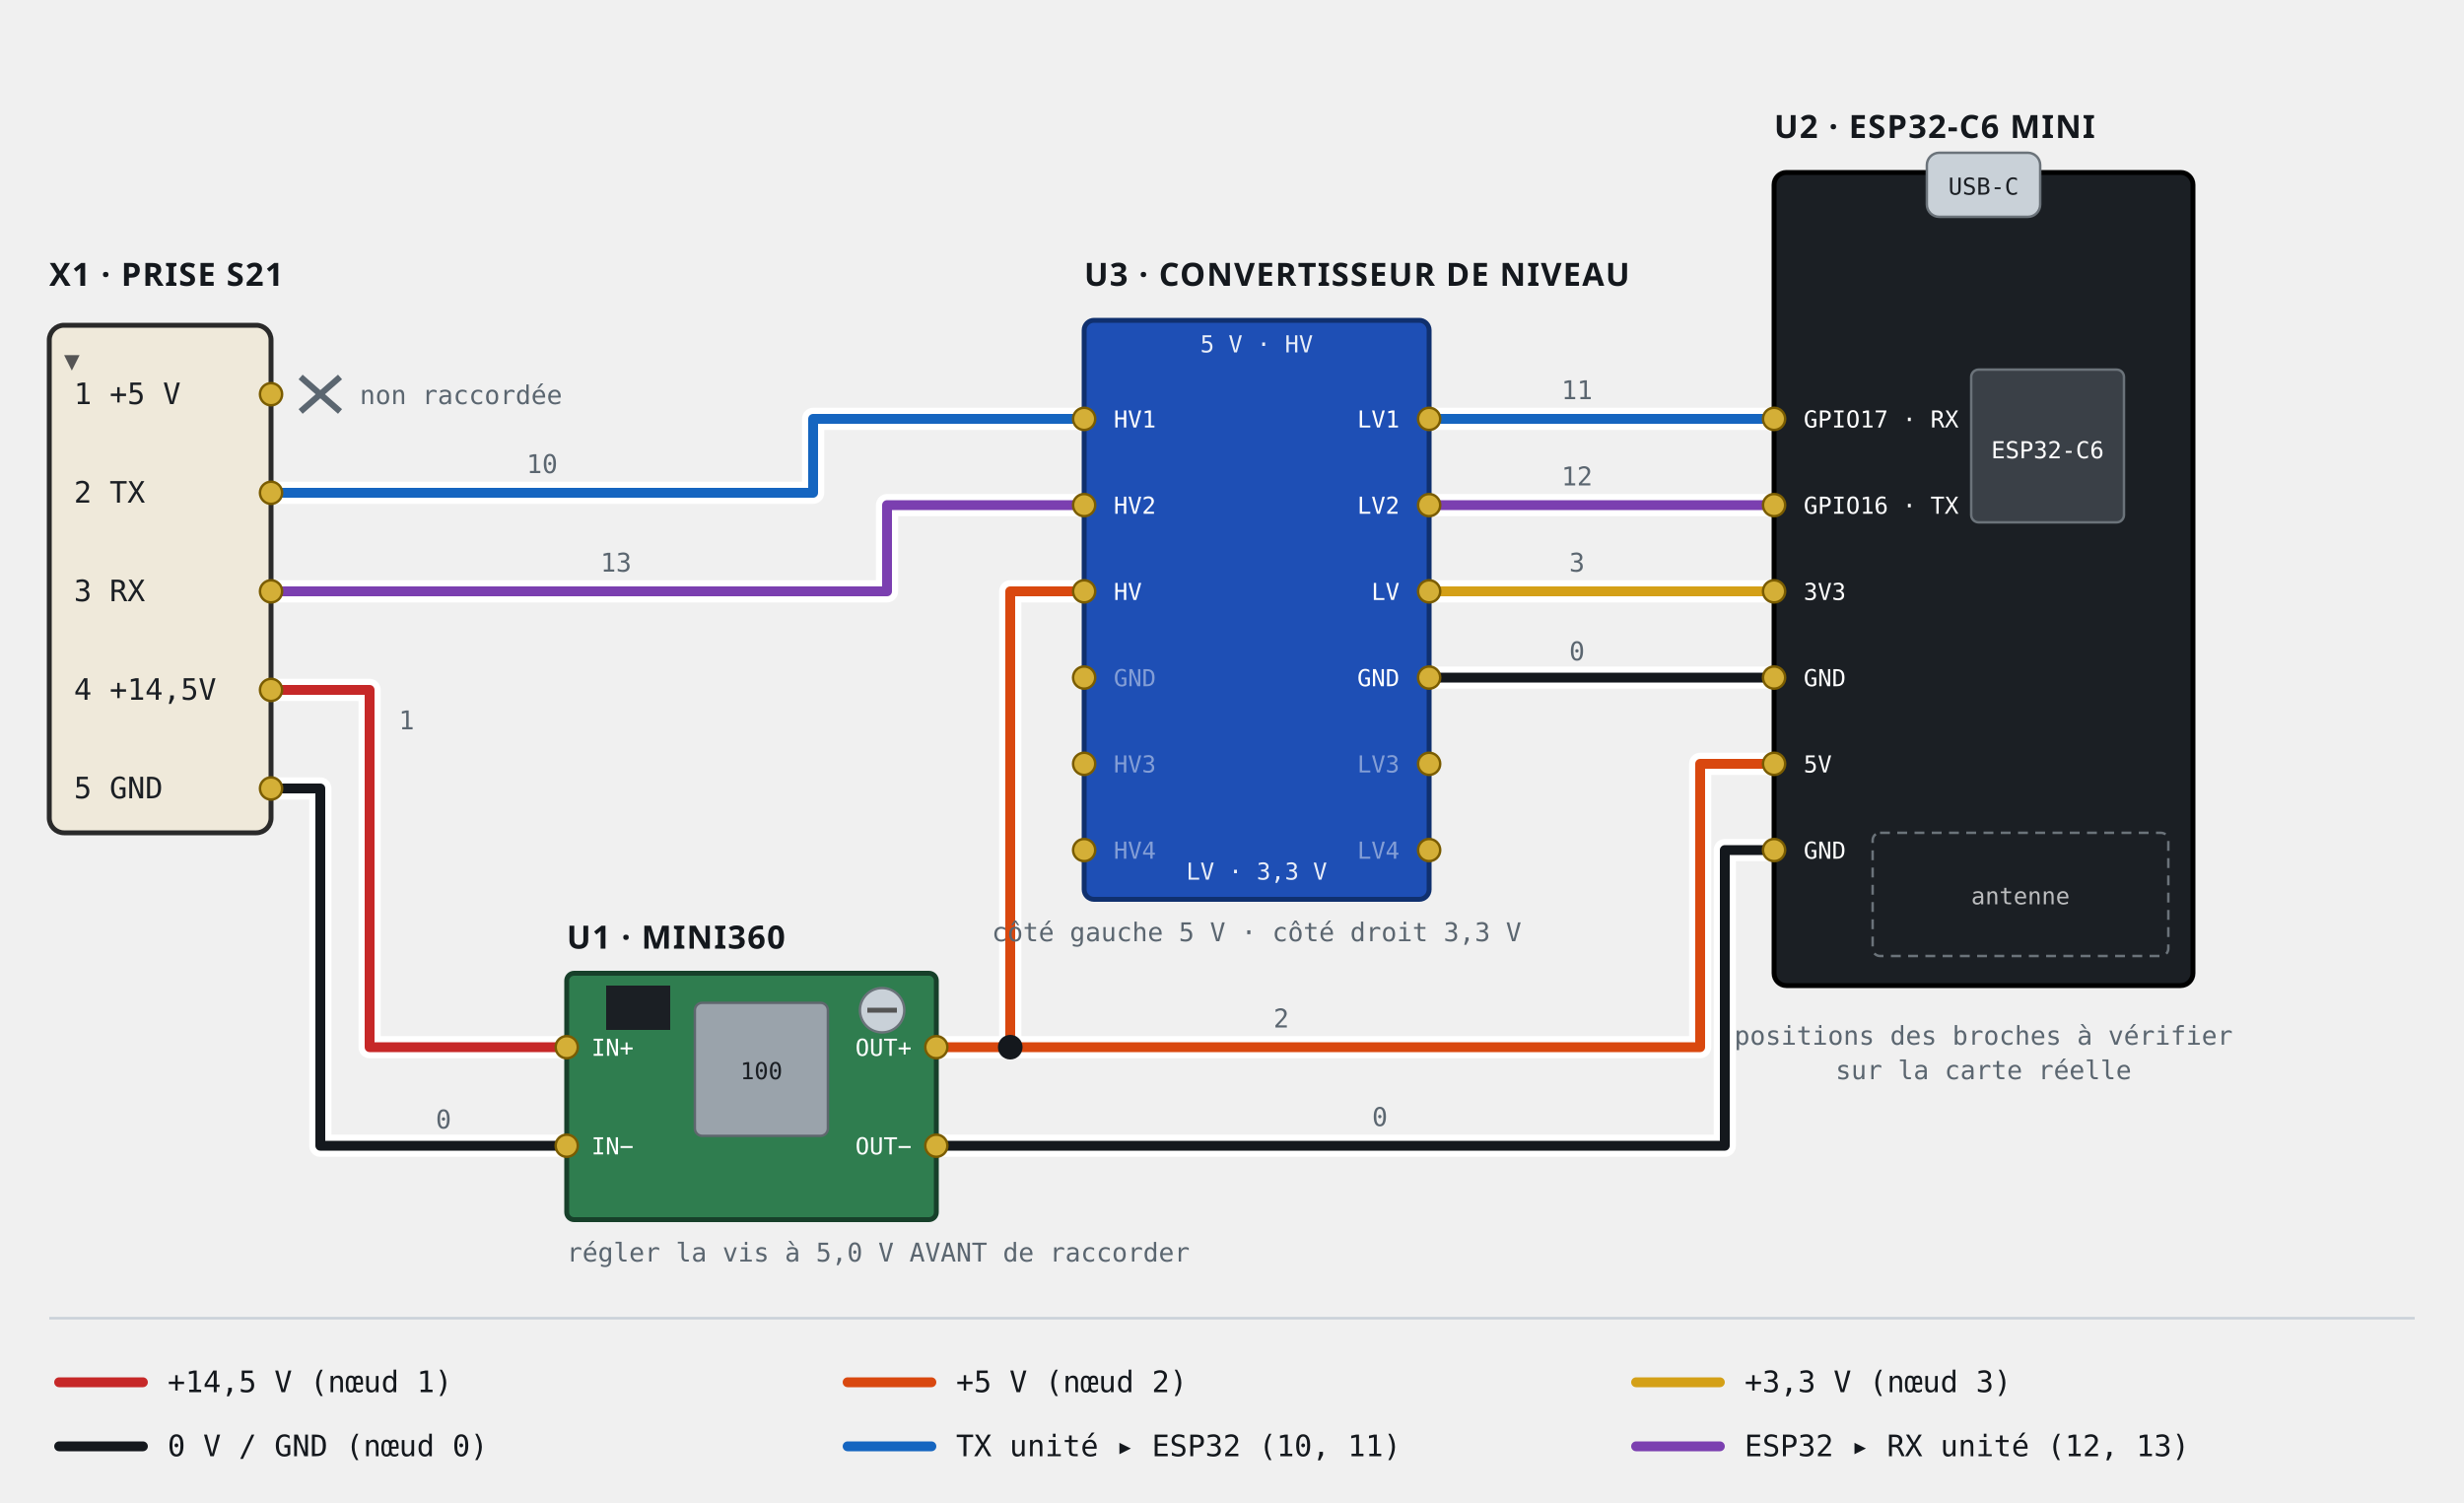
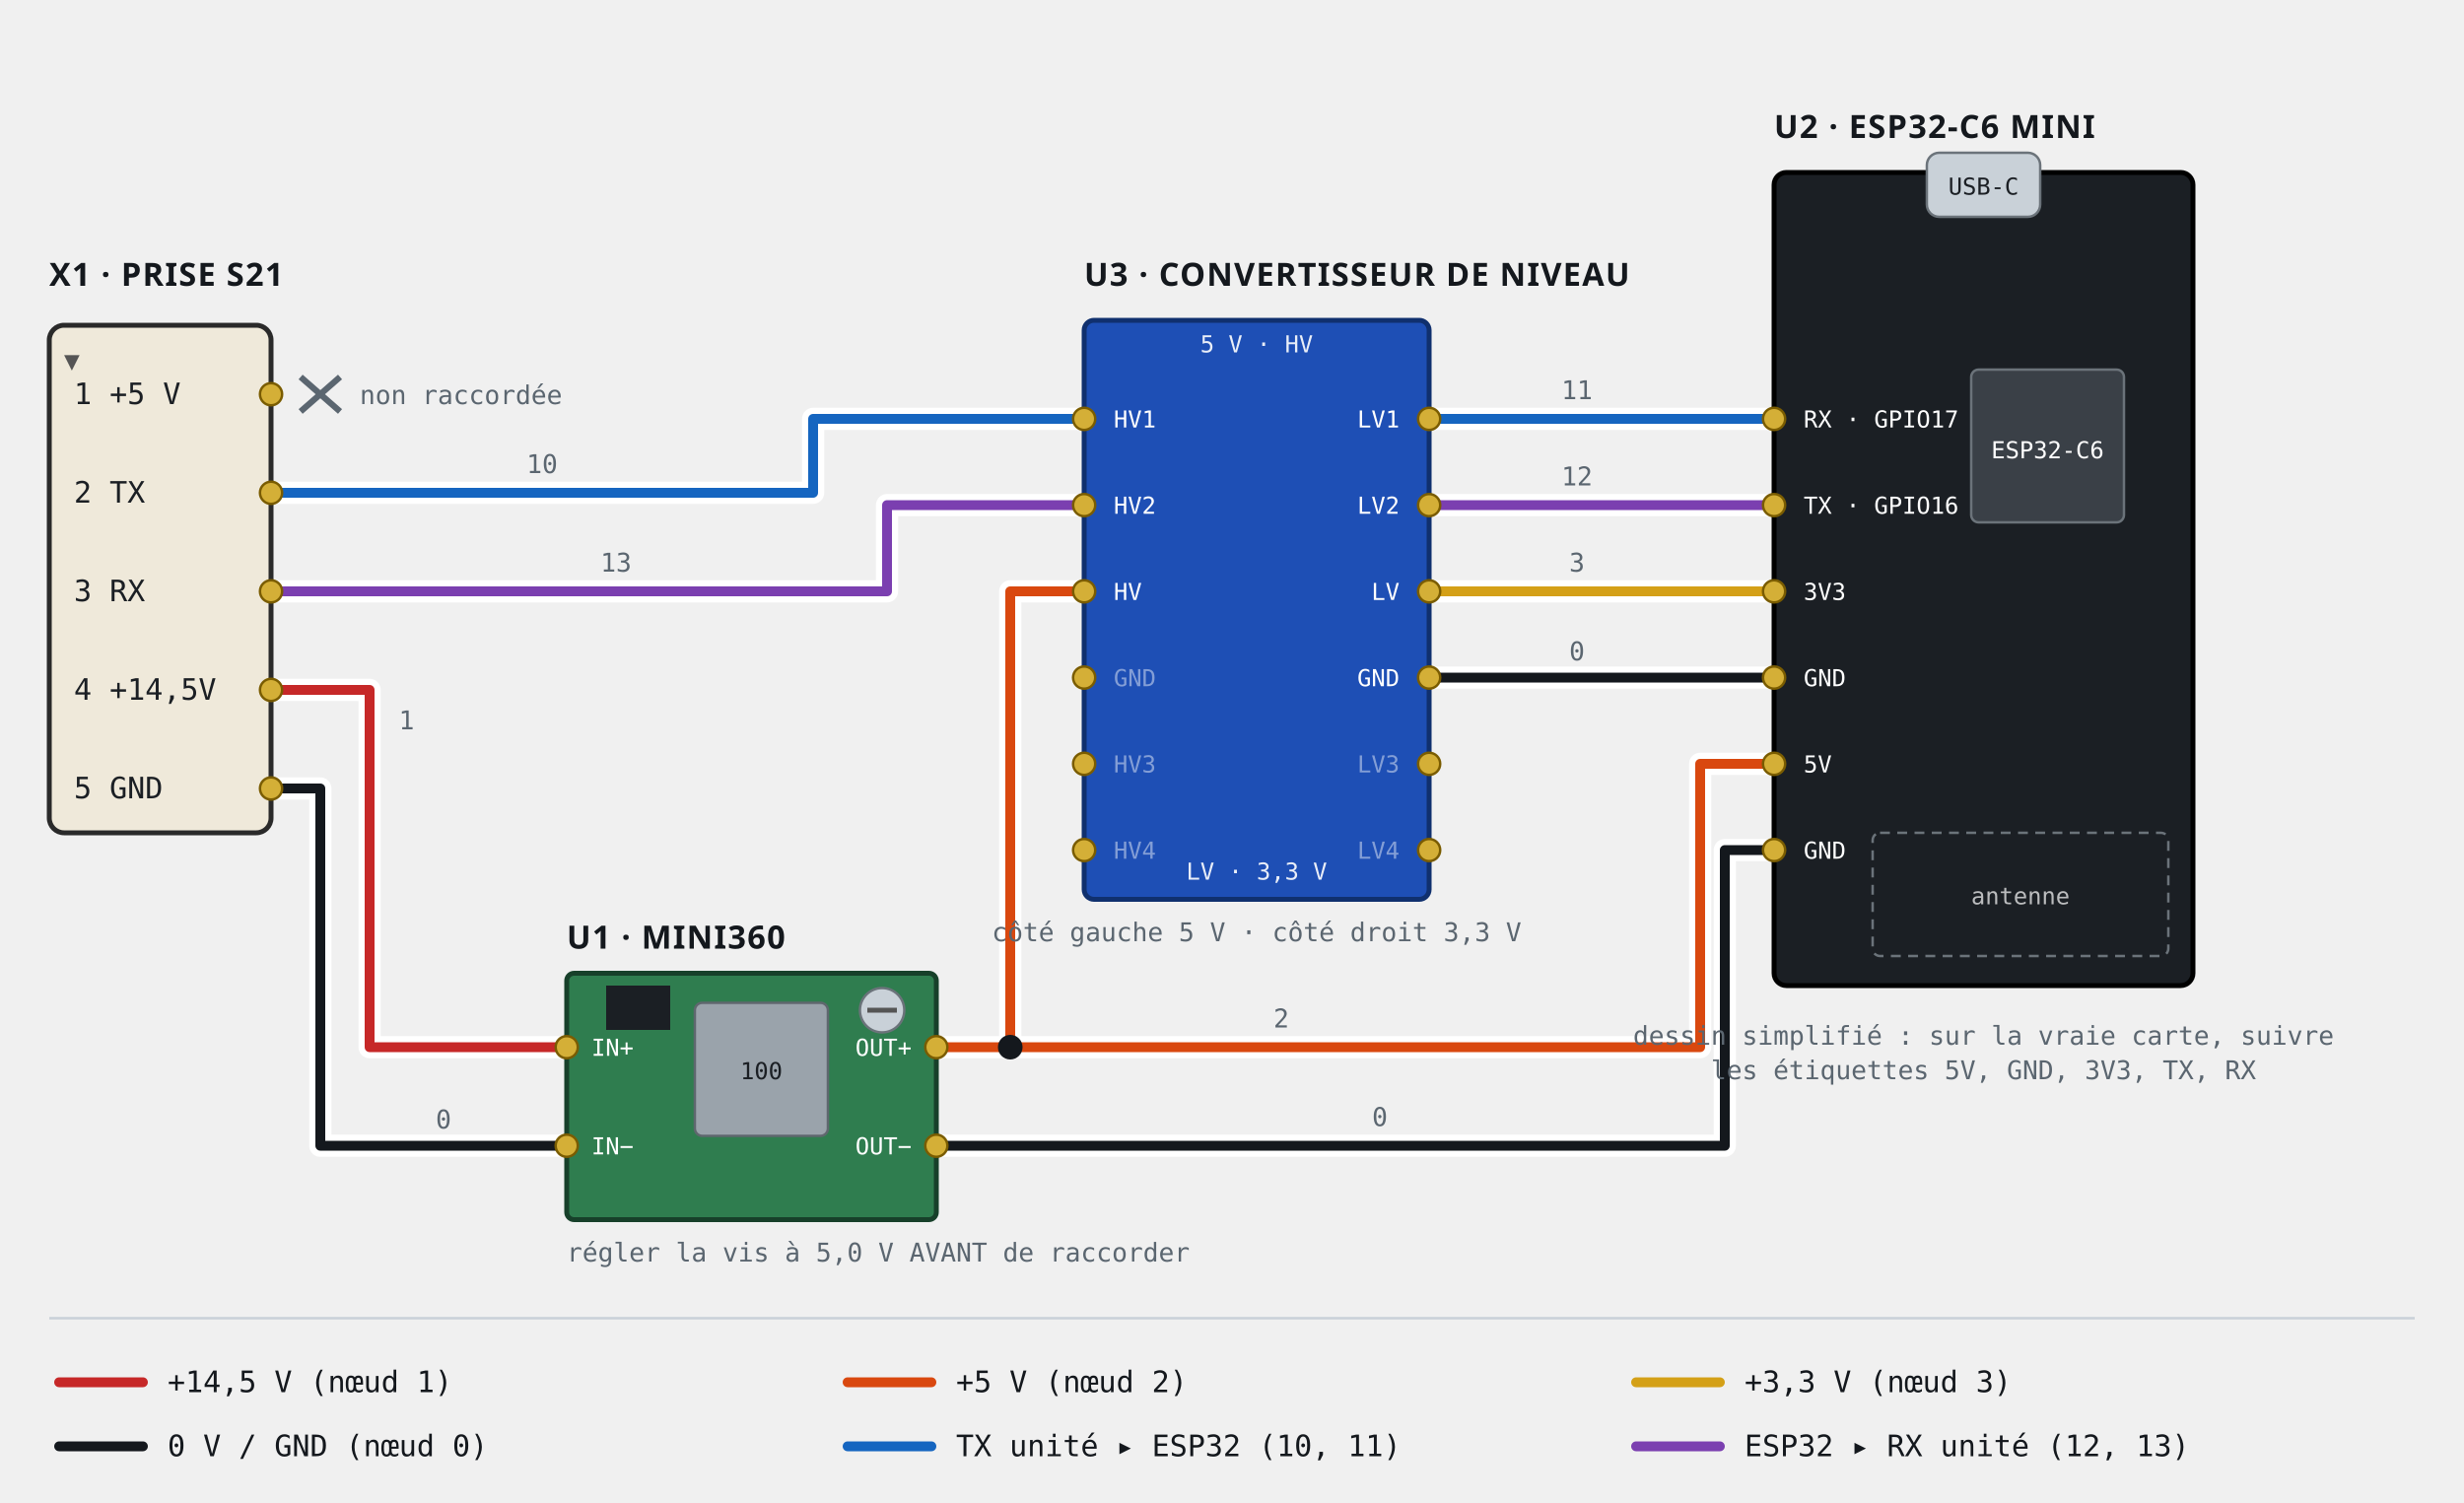
<svg xmlns="http://www.w3.org/2000/svg" viewBox="0 0 1000 610" role="img" aria-label="Schéma visuel des composants du banc S21 branchés entre eux">
  <style>
      .t{font-family:'IBM Plex Mono',ui-monospace,Menlo,Consolas,monospace;fill:#14181d;font-size:12px}
      .tb{font-weight:600} .tm{fill:#5b6670;font-size:10.5px}
      .lb{font-family:'IBM Plex Mono',ui-monospace,Menlo,monospace;font-size:9.5px;fill:#fff}
      .lbd{fill:#1b1f24}
      .hd{font-family:'IBM Plex Sans',system-ui,sans-serif;font-weight:600;font-size:13px;fill:#14181d;letter-spacing:.04em}
      .halo{stroke:#ffffff;stroke-width:9;fill:none;stroke-linecap:round;stroke-linejoin:round}
      .wr{stroke-width:4;fill:none;stroke-linecap:round;stroke-linejoin:round}
      .c14{stroke:#c62828} .c5{stroke:#d9480f} .c33{stroke:#d4a017} .c0{stroke:#14181d} .cs{stroke:#1565c0} .cs2{stroke:#7b3fb0}
      .pin{fill:#d4af37;stroke:#7a5c00;stroke-width:1}
      .jn{fill:#14181d}
    </style>
  <path class="halo" d="M110,280 L150,280 L150,425 L230,425" />
  <path class="wr c14" d="M110,280 L150,280 L150,425 L230,425" />
  <path class="halo" d="M110,320 L130,320 L130,465 L230,465" />
  <path class="wr c0" d="M110,320 L130,320 L130,465 L230,465" />
  <path class="halo" d="M110,200 L330,200 L330,170 L440,170" />
  <path class="wr cs" d="M110,200 L330,200 L330,170 L440,170" />
  <path class="halo" d="M110,240 L360,240 L360,205 L440,205" />
  <path class="wr cs2" d="M110,240 L360,240 L360,205 L440,205" />
  <path class="halo" d="M380,425 L410,425 L410,240 L440,240" />
  <path class="wr c5" d="M380,425 L410,425 L410,240 L440,240" />
  <path class="halo" d="M410,425 L690,425 L690,310 L720,310" />
  <path class="wr c5" d="M410,425 L690,425 L690,310 L720,310" />
  <path class="halo" d="M380,465 L700,465 L700,345 L720,345" />
  <path class="wr c0" d="M380,465 L700,465 L700,345 L720,345" />
  <path class="halo" d="M580,275 L720,275" />
  <path class="wr c0" d="M580,275 L720,275" />
  <path class="halo" d="M580,240 L720,240" />
  <path class="wr c33" d="M580,240 L720,240" />
  <path class="halo" d="M580,170 L720,170" />
  <path class="wr cs" d="M580,170 L720,170" />
  <path class="halo" d="M580,205 L720,205" />
  <path class="wr cs2" d="M580,205 L720,205" />
  <circle class="jn" cx="410" cy="425" r="5" />
  <text class="t tm" x="165" y="296" text-anchor="middle">1</text>
  <text class="t tm" x="180" y="458" text-anchor="middle">0</text>
  <text class="t tm" x="220" y="192" text-anchor="middle">10</text>
  <text class="t tm" x="250" y="232" text-anchor="middle">13</text>
  <text class="t tm" x="640" y="162" text-anchor="middle">11</text>
  <text class="t tm" x="640" y="197" text-anchor="middle">12</text>
  <text class="t tm" x="640" y="232" text-anchor="middle">3</text>
  <text class="t tm" x="640" y="268" text-anchor="middle">0</text>
  <text class="t tm" x="520" y="417" text-anchor="middle">2</text>
  <text class="t tm" x="560" y="457" text-anchor="middle">0</text>
  <text class="hd" x="20" y="116">X1 · PRISE S21</text>
  <rect x="20" y="132" width="90" height="206" rx="6" fill="#efe9da" stroke="#2a2a2a" stroke-width="2" />
  <text class="t" x="30" y="164" style="fill:#1b1f24">1 +5 V</text>
  <circle class="pin" cx="110" cy="160" r="4.5" />
  <text class="t" x="30" y="204" style="fill:#1b1f24">2 TX</text>
  <circle class="pin" cx="110" cy="200" r="4.5" />
  <text class="t" x="30" y="244" style="fill:#1b1f24">3 RX</text>
  <circle class="pin" cx="110" cy="240" r="4.5" />
  <text class="t" x="30" y="284" style="fill:#1b1f24">4 +14,5V</text>
  <circle class="pin" cx="110" cy="280" r="4.5" />
  <text class="t" x="30" y="324" style="fill:#1b1f24">5 GND</text>
  <circle class="pin" cx="110" cy="320" r="4.5" />
  <text class="t tm" x="26" y="150" style="fill:#555">▼</text>
  <path d="M122,153 L138,167 M138,153 L122,167" stroke="#5b6670" stroke-width="2.5" fill="none" />
  <text class="t tm" x="146" y="164" text-anchor="start">non raccordée</text>
  <text class="hd" x="230" y="385">U1 · MINI360</text>
  <rect x="230" y="395" width="150" height="100" rx="3" fill="#2f7d4f" stroke="#17402a" stroke-width="2" />
  <rect x="282" y="407" width="54" height="54" rx="3" fill="#9aa3ab" stroke="#5f676e" />
  <text class="lb lbd" x="309" y="438" text-anchor="middle">100</text>
  <rect x="246" y="400" width="26" height="18" fill="#1b1f24" />
  <circle cx="358" cy="410" r="9" fill="#c9d1d8" stroke="#6b737a" />
  <path d="M352,410 L364,410" stroke="#555" stroke-width="2" />
  <circle class="pin" cx="230" cy="425" r="4.5" />
  <text class="lb" x="240" y="428.5" text-anchor="start">IN+</text>
  <circle class="pin" cx="230" cy="465" r="4.5" />
  <text class="lb" x="240" y="468.5" text-anchor="start">IN−</text>
  <circle class="pin" cx="380" cy="425" r="4.5" />
  <text class="lb" x="370" y="428.5" text-anchor="end">OUT+</text>
  <circle class="pin" cx="380" cy="465" r="4.5" />
  <text class="lb" x="370" y="468.5" text-anchor="end">OUT−</text>
  <text class="t tm" x="230" y="512" text-anchor="start">régler la vis à 5,0 V AVANT de raccorder</text>
  <text class="hd" x="440" y="116">U3 · CONVERTISSEUR DE NIVEAU</text>
  <rect x="440" y="130" width="140" height="235" rx="4" fill="#1e4fb5" stroke="#10306e" stroke-width="2" />
  <circle class="pin" cx="440" cy="170" r="4.5" />
  <circle class="pin" cx="580" cy="170" r="4.5" />
  <text class="lb" x="452" y="173.5" style="opacity:1">HV1</text>
  <text class="lb" x="568" y="173.5" text-anchor="end" style="opacity:1">LV1</text>
  <circle class="pin" cx="440" cy="205" r="4.5" />
  <circle class="pin" cx="580" cy="205" r="4.5" />
  <text class="lb" x="452" y="208.5" style="opacity:1">HV2</text>
  <text class="lb" x="568" y="208.5" text-anchor="end" style="opacity:1">LV2</text>
  <circle class="pin" cx="440" cy="240" r="4.5" />
  <circle class="pin" cx="580" cy="240" r="4.5" />
  <text class="lb" x="452" y="243.5" style="opacity:1">HV</text>
  <text class="lb" x="568" y="243.5" text-anchor="end" style="opacity:1">LV</text>
  <circle class="pin" cx="440" cy="275" r="4.5" />
  <circle class="pin" cx="580" cy="275" r="4.5" />
  <text class="lb" x="452" y="278.5" style="opacity:0.45">GND</text>
  <text class="lb" x="568" y="278.5" text-anchor="end" style="opacity:1">GND</text>
  <circle class="pin" cx="440" cy="310" r="4.5" />
  <circle class="pin" cx="580" cy="310" r="4.5" />
  <text class="lb" x="452" y="313.5" style="opacity:0.45">HV3</text>
  <text class="lb" x="568" y="313.5" text-anchor="end" style="opacity:0.45">LV3</text>
  <circle class="pin" cx="440" cy="345" r="4.5" />
  <circle class="pin" cx="580" cy="345" r="4.5" />
  <text class="lb" x="452" y="348.5" style="opacity:0.45">HV4</text>
  <text class="lb" x="568" y="348.5" text-anchor="end" style="opacity:0.45">LV4</text>
  <text class="lb" x="510" y="143" text-anchor="middle" style="opacity:.9">5 V · HV</text>
  <text class="lb" x="510" y="357" text-anchor="middle" style="opacity:.9">LV · 3,3 V</text>
  <text class="t tm" x="510" y="382" text-anchor="middle">côté gauche 5 V · côté droit 3,3 V</text>
  <text class="hd" x="720" y="56">U2 · ESP32-C6 MINI</text>
  <rect x="720" y="70" width="170" height="330" rx="5" fill="#1b1f24" stroke="#000" stroke-width="2" />
  <rect x="782" y="62" width="46" height="26" rx="5" fill="#c9d1d8" stroke="#6b737a" />
  <text class="lb lbd" x="805" y="79" text-anchor="middle" style="fill:#1b1f24">USB-C</text>
  <rect x="800" y="150" width="62" height="62" rx="3" fill="#3a4047" stroke="#6b737a" />
  <text class="lb" x="831" y="186" text-anchor="middle">ESP32-C6</text>
  <rect x="760" y="338" width="120" height="50" rx="3" fill="none" stroke="#6b737a" stroke-dasharray="4 3" />
  <text class="lb" x="820" y="367" text-anchor="middle" style="opacity:.7">antenne</text>
  <circle class="pin" cx="720" cy="170" r="4.5" />
-   <text class="lb" x="732" y="173.5">GPIO17 · RX</text>
+   <text class="lb" x="732" y="173.5">RX · GPIO17</text>
  <circle class="pin" cx="720" cy="205" r="4.5" />
-   <text class="lb" x="732" y="208.5">GPIO16 · TX</text>
+   <text class="lb" x="732" y="208.5">TX · GPIO16</text>
  <circle class="pin" cx="720" cy="240" r="4.5" />
  <text class="lb" x="732" y="243.5">3V3</text>
  <circle class="pin" cx="720" cy="275" r="4.5" />
  <text class="lb" x="732" y="278.5">GND</text>
  <circle class="pin" cx="720" cy="310" r="4.5" />
  <text class="lb" x="732" y="313.5">5V</text>
  <circle class="pin" cx="720" cy="345" r="4.5" />
  <text class="lb" x="732" y="348.5">GND</text>
-   <text class="t tm" x="805" y="424" text-anchor="middle">positions des broches à vérifier</text>
-   <text class="t tm" x="805" y="438" text-anchor="middle">sur la carte réelle</text>
+   <text class="t tm" x="805" y="424" text-anchor="middle">dessin simplifié : sur la vraie carte, suivre</text>
+   <text class="t tm" x="805" y="438" text-anchor="middle">les étiquettes 5V, GND, 3V3, TX, RX</text>
  <line x1="20" y1="535" x2="980" y2="535" stroke="#c9d1d8" />
  <path class="wr c14" d="M24,561 L58,561" />
  <text class="t" x="68" y="565">+14,5 V (nœud 1)</text>
  <path class="wr c5" d="M344,561 L378,561" />
  <text class="t" x="388" y="565">+5 V (nœud 2)</text>
  <path class="wr c33" d="M664,561 L698,561" />
  <text class="t" x="708" y="565">+3,3 V (nœud 3)</text>
  <path class="wr c0" d="M24,587 L58,587" />
  <text class="t" x="68" y="591">0 V / GND (nœud 0)</text>
  <path class="wr cs" d="M344,587 L378,587" />
  <text class="t" x="388" y="591">TX unité ▸ ESP32 (10, 11)</text>
  <path class="wr cs2" d="M664,587 L698,587" />
  <text class="t" x="708" y="591">ESP32 ▸ RX unité (12, 13)</text>
</svg>
